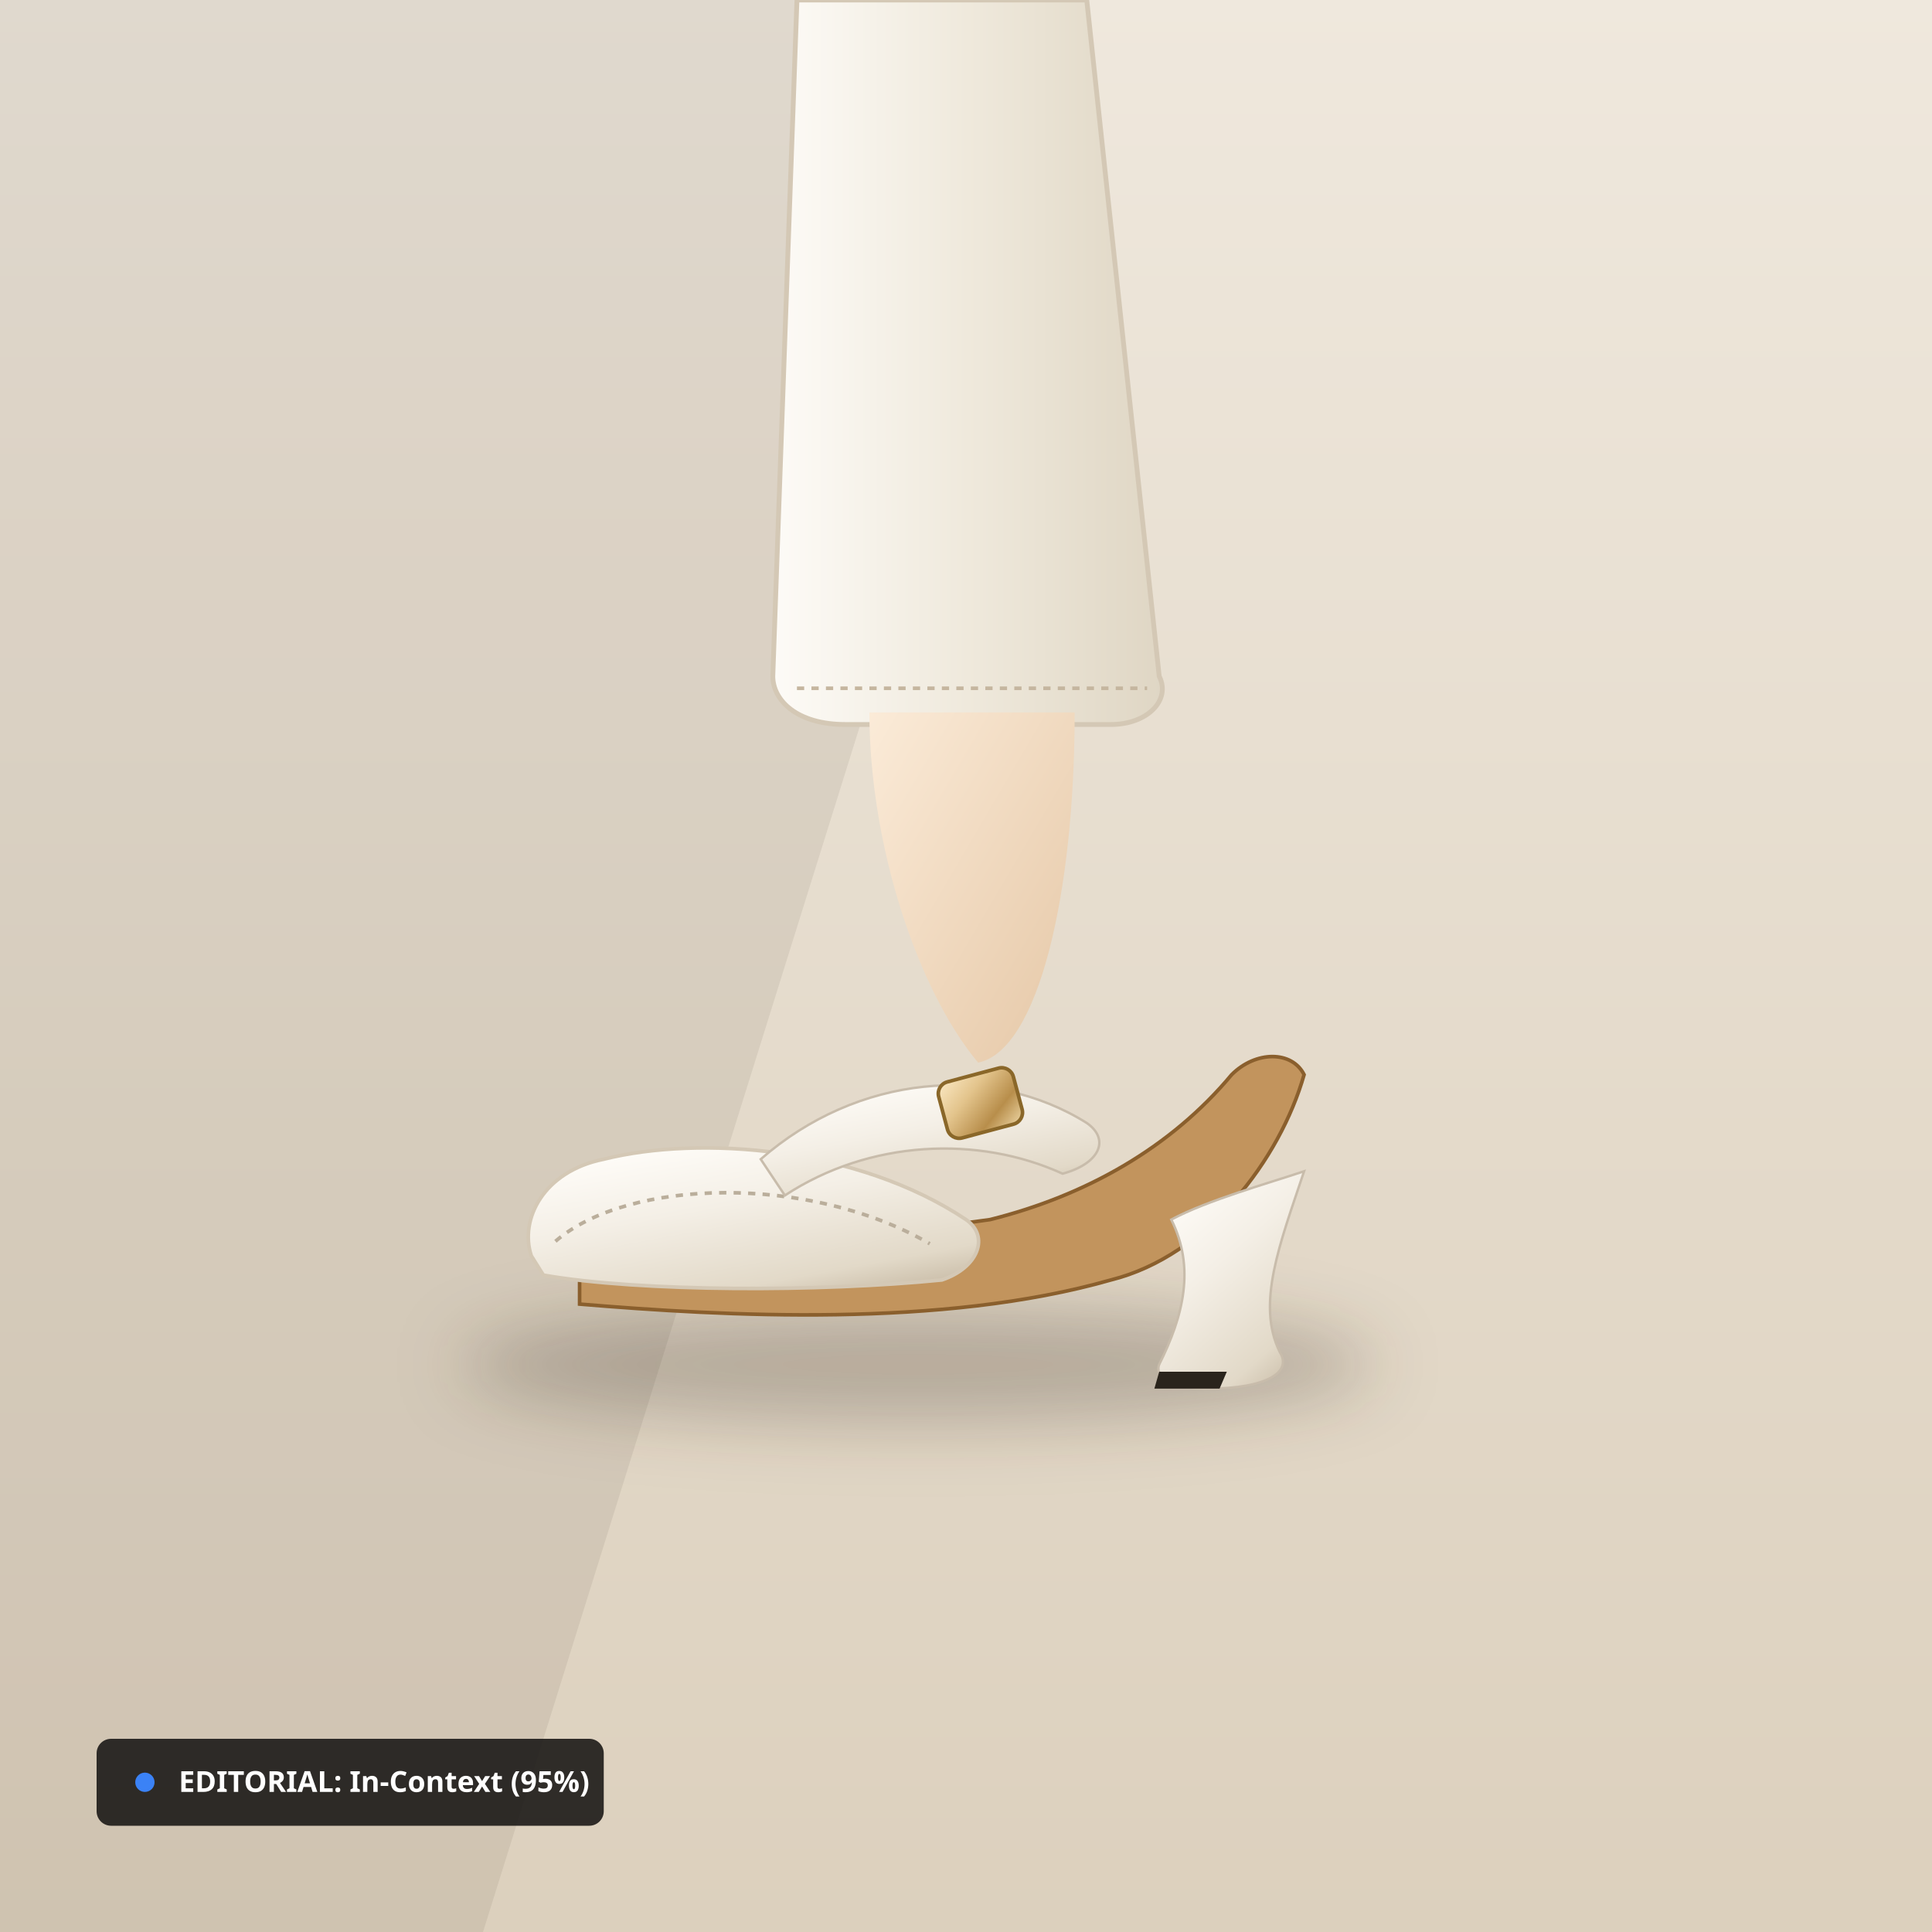
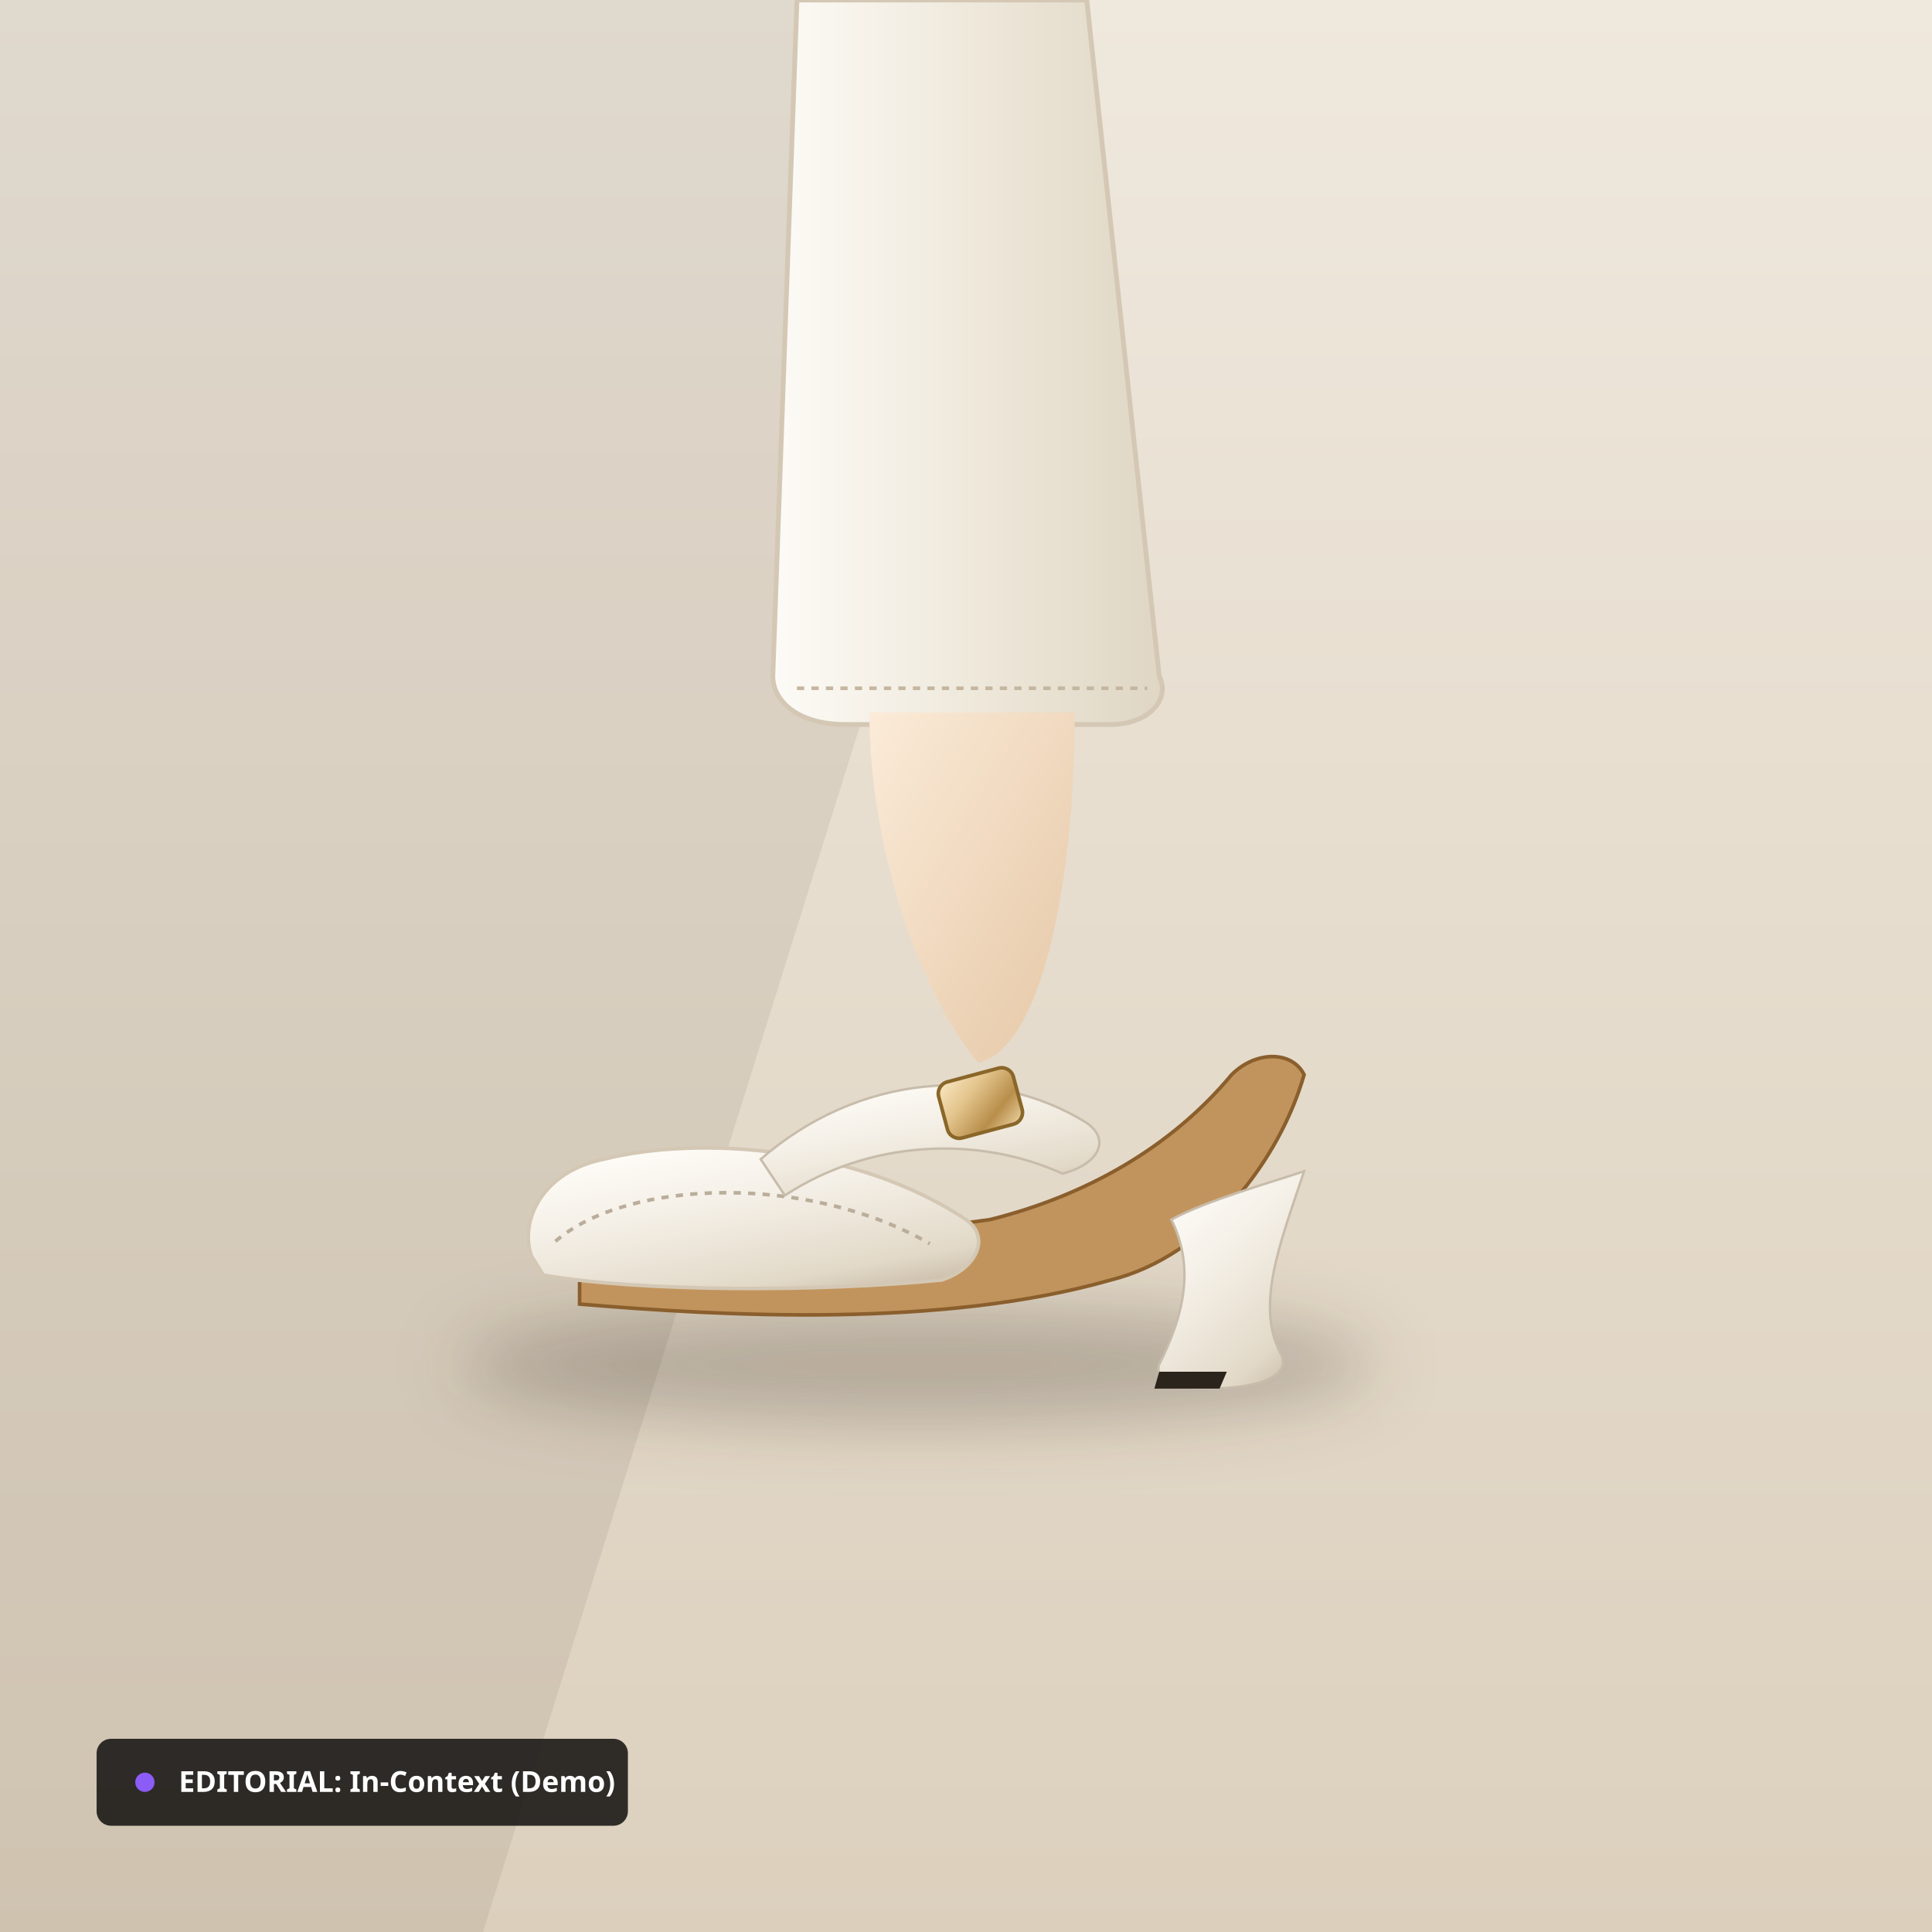
<svg xmlns="http://www.w3.org/2000/svg" viewBox="0 0 800 800" width="100%" height="100%">
  <defs>
    <linearGradient id="edit-floor" x1="0%" y1="0%" x2="0%" y2="100%">
      <stop offset="0%" stop-color="#EFE8DD" />
      <stop offset="100%" stop-color="#DCD0BD" />
    </linearGradient>
    <linearGradient id="linen-pant" x1="0%" y1="0%" x2="100%" y2="0%">
      <stop offset="0%" stop-color="#FDFBF7" />
      <stop offset="50%" stop-color="#EFE9DC" />
      <stop offset="100%" stop-color="#DFD6C4" />
    </linearGradient>
    <linearGradient id="skin-tone" x1="0%" y1="0%" x2="100%" y2="100%">
      <stop offset="0%" stop-color="#FBEBD8" />
      <stop offset="100%" stop-color="#E5C7A6" />
    </linearGradient>
    <linearGradient id="leather-cream" x1="20%" y1="0%" x2="80%" y2="100%">
      <stop offset="0%" stop-color="#FFFDF9" />
      <stop offset="40%" stop-color="#F4EFE6" />
      <stop offset="85%" stop-color="#E2D9C8" />
      <stop offset="100%" stop-color="#CEC2AE" />
    </linearGradient>
    <linearGradient id="gold-hardware" x1="0%" y1="0%" x2="100%" y2="100%">
      <stop offset="0%" stop-color="#FBE9C4" />
      <stop offset="35%" stop-color="#E3C48C" />
      <stop offset="70%" stop-color="#B88E4B" />
      <stop offset="100%" stop-color="#EED7A6" />
    </linearGradient>
  </defs>
  <rect width="800" height="800" fill="url(#edit-floor)" />
  <polygon points="0,0 450,0 200,800 0,800" fill="#2E2416" opacity="0.08" />
  <path d="M 330 0 L 320 280 C 320 290 330 300 350 300 L 460 300 C 475 300 485 290 480 280 L 450 0 Z" fill="url(#linen-pant)" stroke="#D4C8B5" stroke-width="2" />
  <line x1="330" y1="285" x2="475" y2="285" stroke="#C5B69F" stroke-width="1.5" stroke-dasharray="3,3" />
  <path d="M 360 295 C 360 350 380 410 405 440 C 430 435 445 370 445 295 Z" fill="url(#skin-tone)" />
  <ellipse cx="380" cy="565" rx="190" ry="24" fill="#2E2416" opacity="0.25" filter="blur(14px)" />
  <g transform="translate(60, 40)">
    <path d="M 180 500 C 240 505 330 510 400 490 C 440 480 470 440 480 405 C 475 395 460 395 450 405 C 425 435 390 455 350 465 C 280 475 200 475 180 480 Z" fill="#C2945D" stroke="#8A5F2D" stroke-width="1.5" />
    <path d="M 425 465 C 435 485 430 505 420 525 C 418 530 425 535 440 535 C 465 535 475 528 470 520 C 460 500 470 475 480 445 C 465 450 440 457 425 465 Z" fill="url(#leather-cream)" stroke="#C8BCAB" stroke-width="1" />
    <path d="M 420 528 L 448 528 L 445 535 L 418 535 Z" fill="#2A241C" />
    <path d="M 160 480 C 155 465 165 445 190 440 C 230 430 295 435 340 465 C 350 472 345 485 330 490 C 280 495 205 495 165 488 Z" fill="url(#leather-cream)" stroke="#D4C8B5" stroke-width="1.5" />
    <path d="M 170 474 C 200 448 275 446 325 475" fill="none" stroke="#BAAE9B" stroke-width="1.5" stroke-dasharray="3,3" />
    <path d="M 255 440 C 295 405 350 400 390 425 C 400 432 395 442 380 446 C 345 430 300 432 265 455 Z" fill="url(#leather-cream)" stroke="#C8BCAB" stroke-width="1" />
    <rect x="330" y="405" width="32" height="24" rx="5" fill="url(#gold-hardware)" stroke="#8A6729" stroke-width="1.5" transform="rotate(-15 345 417)" />
  </g>
  <g transform="translate(40, 720)">
-     <rect width="210" height="36" rx="6" fill="#1C1917" opacity="0.9" />
-     <circle cx="20" cy="18" r="4" fill="#3B82F6" />
-     <text x="34" y="22" font-family="sans-serif" font-size="12" font-weight="600" fill="#FFFFFF">EDITORIAL: In-Context (95%)</text>
+     <rect width="220" height="36" rx="6" fill="#1C1917" opacity="0.9" />
+     <circle cx="20" cy="18" r="4" fill="#8B5CF6" />
+     <text x="34" y="22" font-family="sans-serif" font-size="12" font-weight="600" fill="#FFFFFF">EDITORIAL: In-Context (Demo)</text>
  </g>
</svg>
